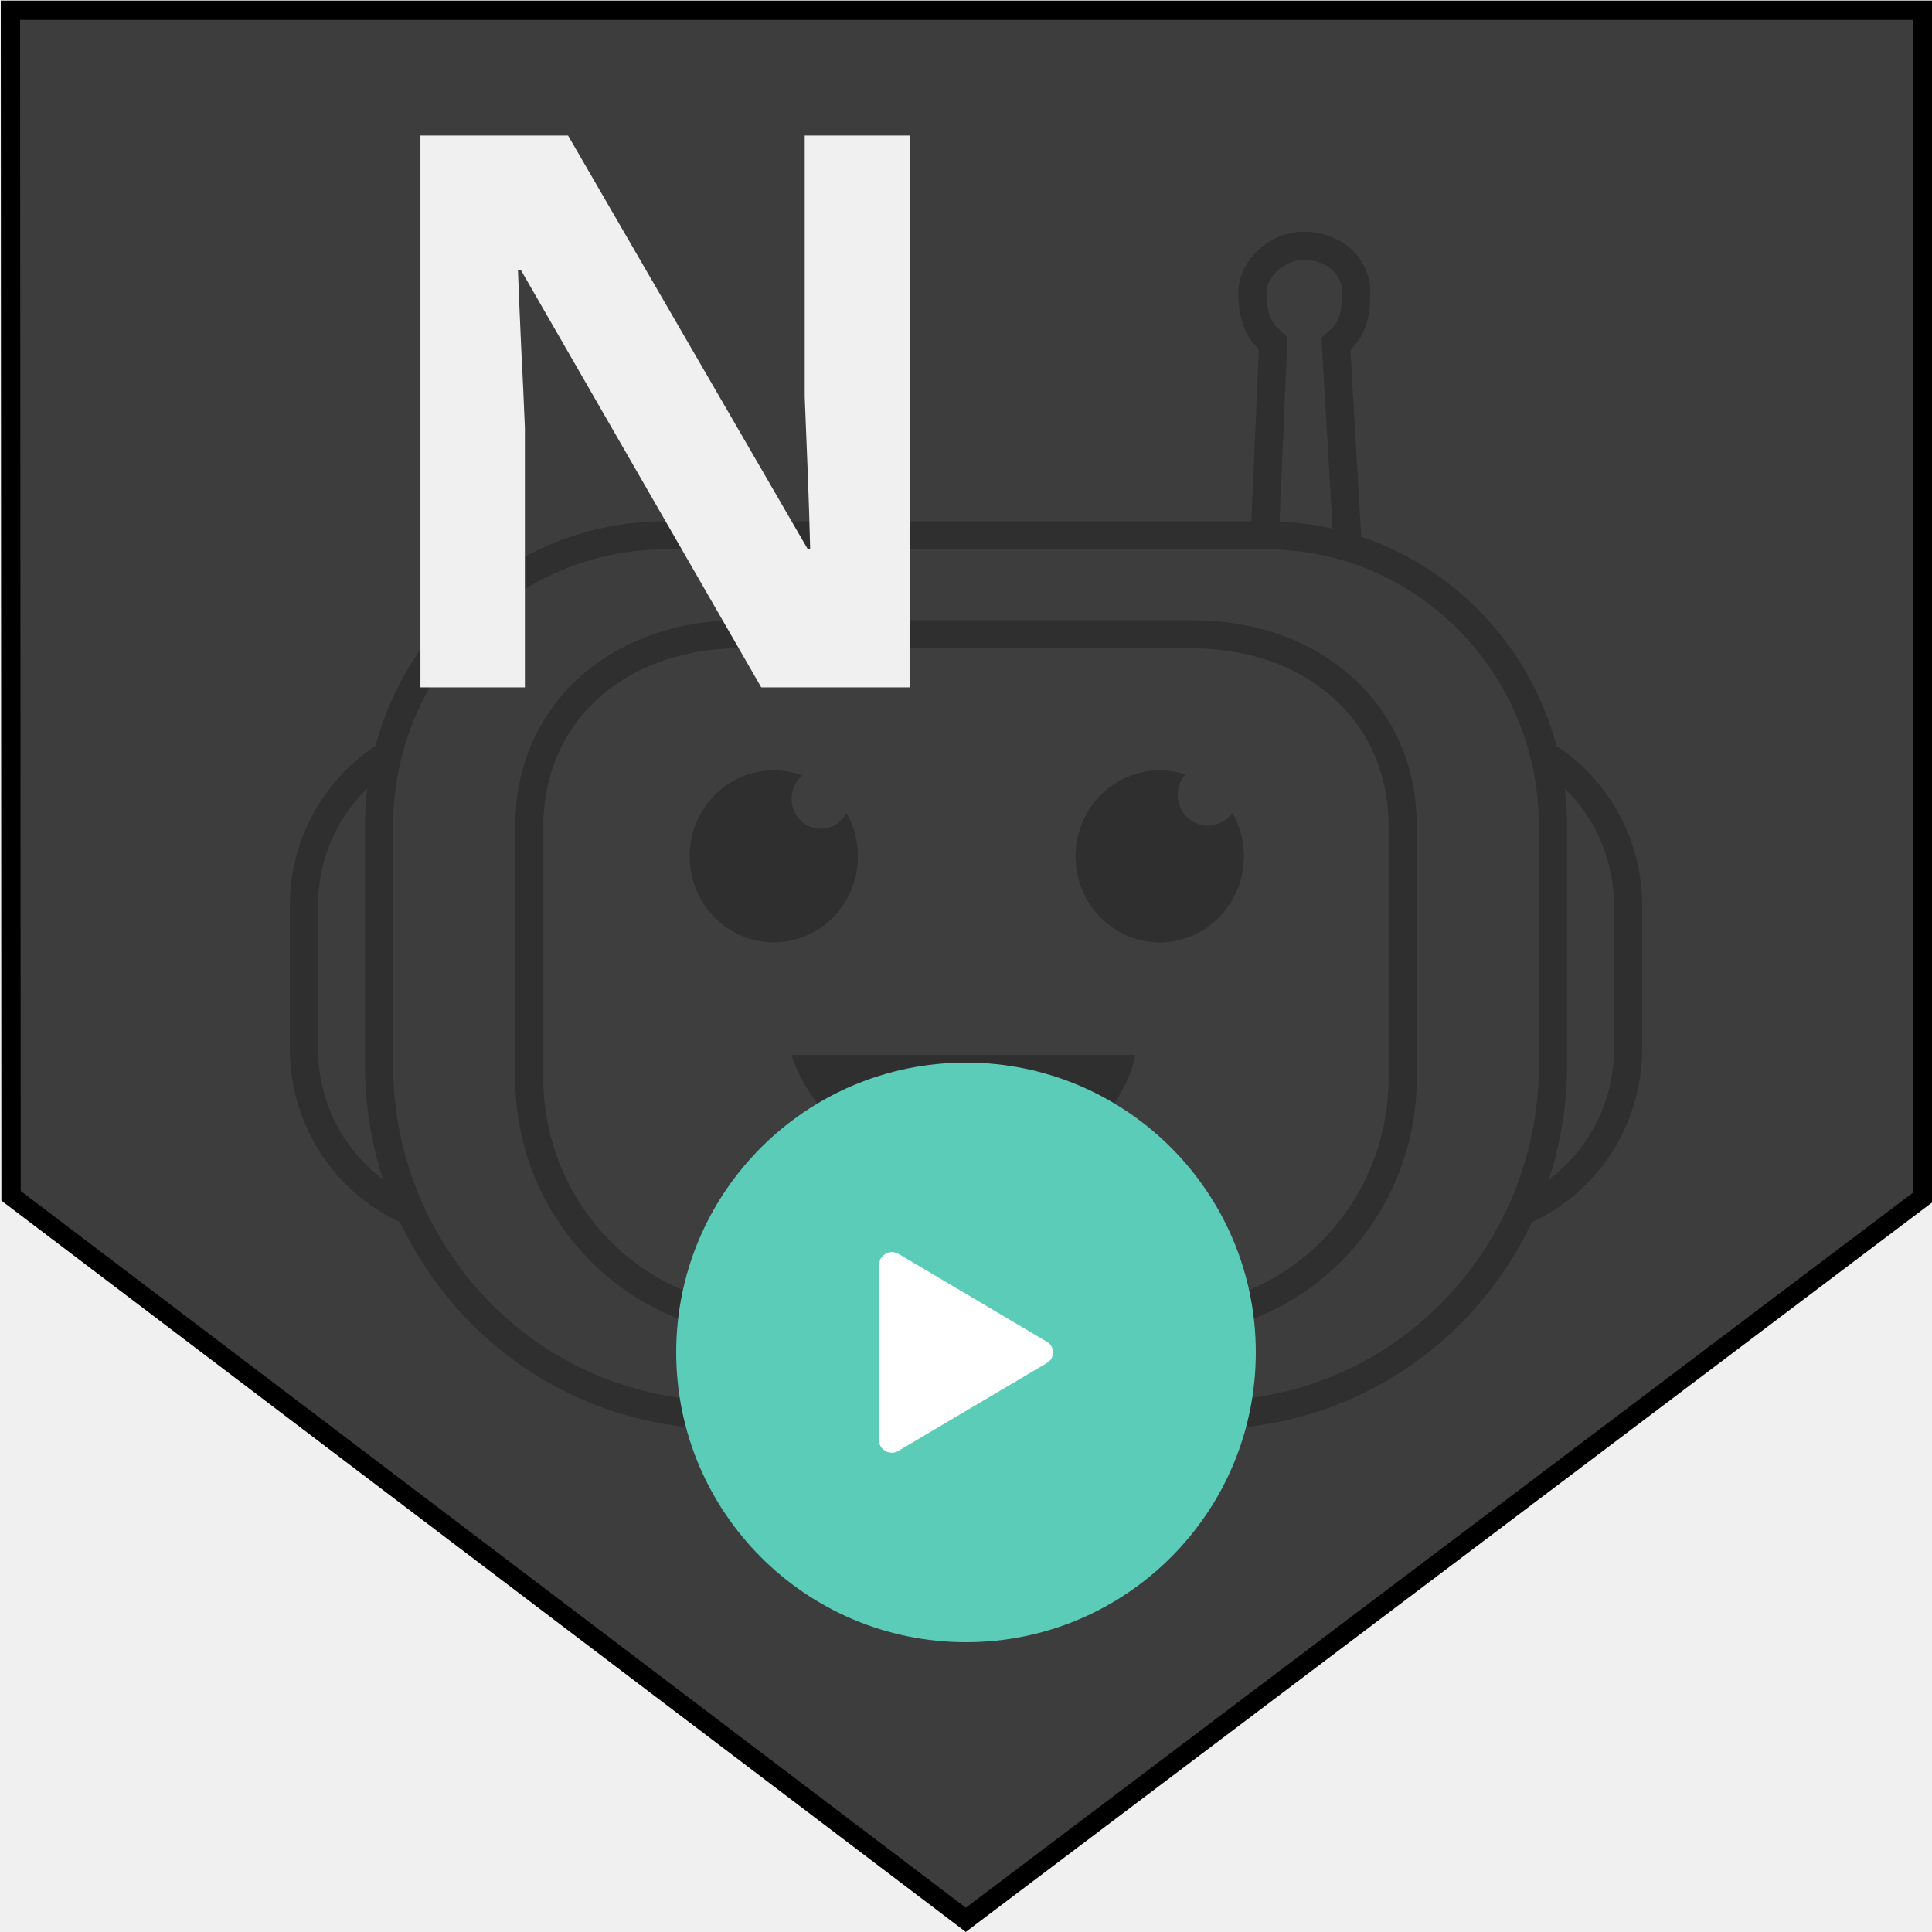
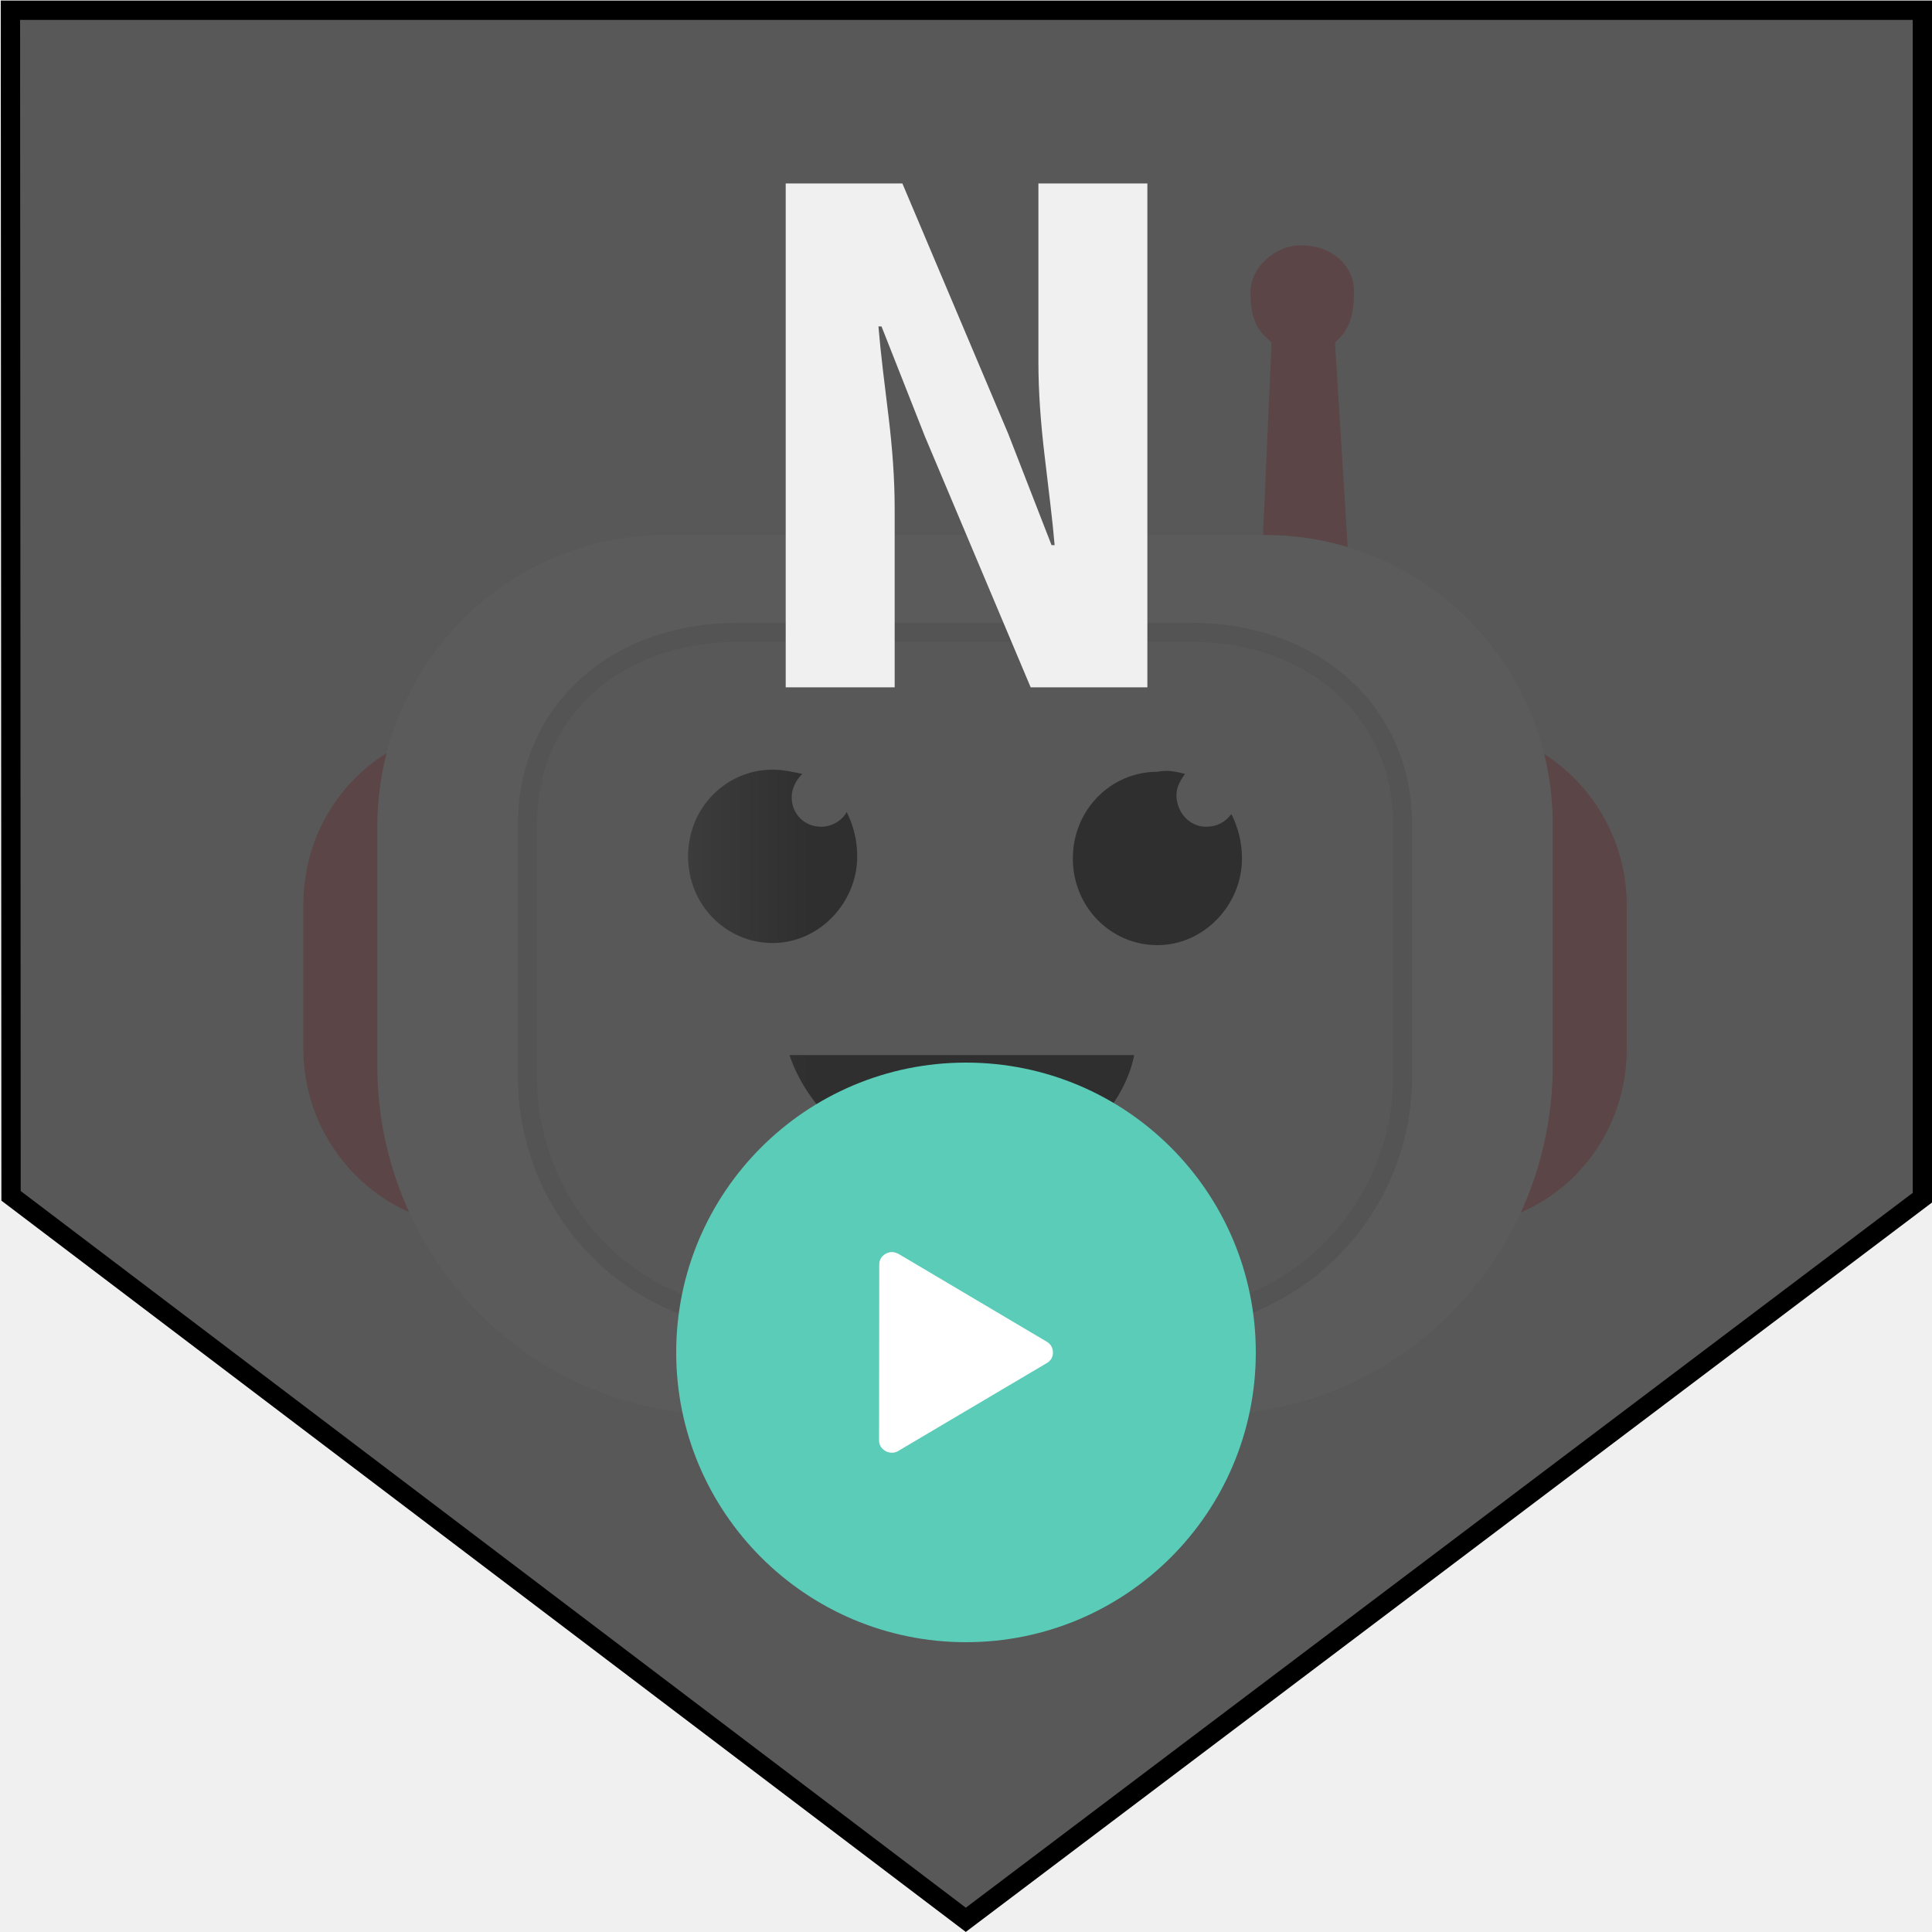
- <svg xmlns="http://www.w3.org/2000/svg" id="svg6" version="1.1" viewBox="0 0 100 100" height="100" width="100">
-   <defs id="defs10" />
-   <g style="fill:none;fill-rule:evenodd;stroke:none;stroke-width:1" transform="matrix(1.09375,0,0,1.093758,15,11.55957)" id="cv-icon">
-     <g transform="translate(0,-3)" id="img/-ava/-4">
-       <g transform="translate(0,2.666667)" id="Group">
-         <path style="fill:#f3f2f1;stroke:#000000;stroke-width:1.333" id="Shape" d="M 50.164,17.373 49.507,6.028 49.746,5.814 c 0.504,-0.453 0.724,-1.151 0.724,-2.206 0,-1.26 -1.083,-2.214 -2.469,-2.214 -1.29,0 -2.447,1.085 -2.447,2.214 0,0.994 0.242,1.714 0.755,2.185 L 46.537,6.002 46.042,17.373 Z m -41.275,6.906 c -4.539,0 -8.222,3.738 -8.222,8.353 v 6.755 c 0,4.615 3.683,8.353 8.222,8.353 H 55.111 c 4.539,0 8.222,-3.738 8.222,-8.353 v -6.755 c 0,-4.615 -3.683,-8.353 -8.222,-8.353 z" />
-         <path style="fill:#f3f2f1;stroke:#000000;stroke-width:1.333" id="path7" d="M 46.222,15.098 H 17.778 c -7.484,0 -13.556,6.161 -13.556,13.765 v 11.298 c 0,8.111 5.786,15.025 13.665,16.339 9.346,1.559 18.879,1.559 28.225,0 7.879,-1.314 13.665,-8.229 13.665,-16.339 V 28.863 c 0,-7.604 -6.071,-13.765 -13.556,-13.765 z" />
-         <path style="fill:#ffffff;stroke:#000000;stroke-width:1.333" id="Rectangle-Copy-4" d="M 42.667,19.776 H 21.333 c -5.774,0 -10,3.703 -10,9.087 v 11.913 c 0,5.867 4.339,10.796 10.076,11.455 7.038,0.808 14.143,0.808 21.181,0 5.737,-0.659 10.076,-5.588 10.076,-11.455 V 28.863 c 0,-5.384 -4.226,-9.087 -10,-9.087 z" />
-         <path style="fill:#000007" id="path10" d="m 23.742,39.686 h 16.271 c 0,0 -0.831,5.412 -8.013,5.412 -6.812,0 -8.258,-5.412 -8.258,-5.412 z m 0.523,-13.222 c -0.319,0.259 -0.523,0.658 -0.523,1.106 0,0.78 0.619,1.412 1.382,1.412 0.527,0 0.985,-0.302 1.218,-0.746 0.345,0.603 0.543,1.304 0.543,2.053 0,2.248 -1.783,4.07 -3.982,4.07 -2.199,0 -3.982,-1.822 -3.982,-4.07 0,-2.248 1.783,-4.07 3.982,-4.07 0.478,0 0.937,0.086 1.362,0.244 z m 18.118,-0.051 c -0.226,0.257 -0.363,0.597 -0.363,0.97 0,0.803 0.637,1.454 1.422,1.454 0.477,0 0.9,-0.241 1.158,-0.609 0.349,0.605 0.549,1.31 0.549,2.063 0,2.248 -1.783,4.07 -3.982,4.07 -2.199,0 -3.982,-1.822 -3.982,-4.07 0,-2.248 1.783,-4.07 3.982,-4.07 0.424,0 0.833,0.068 1.216,0.193 z" />
+ <svg xmlns="http://www.w3.org/2000/svg" width="100%" height="100%" viewBox="0 0 100 100" version="1.1" xml:space="preserve" style="fill-rule:evenodd;clip-rule:evenodd;stroke-miterlimit:10;">
+   <g id="Face" transform="matrix(1.09425,0,0,1.09426,14.934,11.4963)">
+     <path id="ears-and-antenna" d="M50.2,17L49.5,5.7L49.7,5.5C50.2,5 50.4,4.3 50.4,3.3C50.4,2 49.3,1.1 47.9,1.1C46.6,1.1 45.5,2.2 45.5,3.3C45.5,4.3 45.7,5 46.3,5.5L46.5,5.7L46,17L50.2,17ZM8.9,23.9C4.4,23.9 0.7,27.6 0.7,32.3L0.7,39.1C0.7,43.7 4.4,47.5 8.9,47.5L55.1,47.5C59.6,47.5 63.3,43.8 63.3,39.1L63.3,32.3C63.3,27.7 59.6,23.9 55.1,23.9L8.9,23.9Z" style="fill:rgb(255,144,153);" />
+     <path id="external-face" d="M46.2,14.8L17.8,14.8C10.3,14.8 4.2,21 4.2,28.6L4.2,39.9C4.2,48 10,54.9 17.9,56.2C27.2,57.8 36.8,57.8 46.1,56.2C54,54.9 59.8,48 59.8,39.9L59.8,28.5C59.8,20.9 53.7,14.8 46.2,14.8Z" style="fill:white;" />
+     <path id="internal-face" d="M42.7,19.4L21.3,19.4C15.5,19.4 11.3,23.1 11.3,28.5L11.3,40.4C11.3,46.3 15.6,51.2 21.4,51.9C28.4,52.7 35.5,52.7 42.6,51.9C48.3,51.2 52.7,46.3 52.7,40.4L52.7,28.5C52.7,23.1 48.4,19.4 42.7,19.4Z" style="fill:rgb(238,238,238);stroke:rgb(221,221,221);stroke-width:0.9px;" />
+     <path id="eyes-and-mouth" d="M23.7,39.4L40,39.4C40,39.4 39.2,44.8 32,44.8C25.2,44.8 23.7,39.4 23.7,39.4ZM24.3,26.1C24,26.4 23.8,26.8 23.8,27.2C23.8,28 24.4,28.6 25.2,28.6C25.7,28.6 26.2,28.3 26.4,27.9C26.7,28.5 26.9,29.2 26.9,30C26.9,32.2 25.1,34.1 22.9,34.1C20.7,34.1 18.9,32.3 18.9,30C18.9,27.7 20.7,25.9 22.9,25.9C23.4,25.9 23.8,26 24.3,26.1ZM42.4,26.1C42.2,26.4 42,26.7 42,27.1C42,27.9 42.6,28.6 43.4,28.6C43.9,28.6 44.3,28.4 44.6,28C44.9,28.6 45.1,29.3 45.1,30.1C45.1,32.3 43.3,34.2 41.1,34.2C38.9,34.2 37.1,32.4 37.1,30.1C37.1,27.8 38.9,26 41.1,26C41.6,25.9 42,26 42.4,26.1Z" style="fill:url(#_Linear1);" />
+   </g>
+   <path id="path827" d="M0.54,0.53L99.502,0.53L99.502,61.992L49.99,99.369L0.572,61.896L0.54,0.53Z" style="fill:rgb(50,50,50);fill-opacity:0.8;fill-rule:nonzero;stroke:black;stroke-width:1px;stroke-linecap:round;stroke-miterlimit:4;" />
+   <g transform="matrix(1,0,0,1,50.0278,35.577)">
+     <g id="text822">
+       <g transform="matrix(40,0,0,40,-12,0)">
+         <path d="M0.066,-0L0.066,-0.652L0.217,-0.652L0.354,-0.328L0.41,-0.184L0.414,-0.184C0.411,-0.219 0.406,-0.257 0.401,-0.3C0.396,-0.342 0.393,-0.382 0.393,-0.421L0.393,-0.652L0.534,-0.652L0.534,-0L0.383,-0L0.246,-0.325L0.19,-0.467L0.186,-0.467C0.189,-0.431 0.194,-0.392 0.199,-0.351C0.204,-0.31 0.207,-0.27 0.207,-0.231L0.207,-0L0.066,-0Z" style="fill:rgb(240,240,240);fill-rule:nonzero;" />
      </g>
    </g>
  </g>
-   <path id="path827" d="m 0.54,0.53 98.962,-8e-8 -10e-7,61.462 L 49.99,99.369 0.572,61.896 Z" style="display:inline;fill:#323232;fill-opacity:0.941;stroke:#000000;stroke-width:1;stroke-linecap:round;stroke-linejoin:miter;stroke-miterlimit:4;stroke-dasharray:none;stroke-opacity:1" />
-   <text id="text822" y="35.577" x="50.028" style="font-style:normal;font-variant:normal;font-weight:bold;font-stretch:normal;font-size:40px;line-height:1.25;font-family:'Source Code Pro';-inkscape-font-specification:'Source Code Pro Bold';text-align:center;letter-spacing:0px;word-spacing:0px;text-anchor:middle;fill:#f0f0f0;fill-opacity:1;stroke:none" xml:space="preserve">
-     <tspan style="font-style:normal;font-variant:normal;font-weight:bold;font-stretch:normal;font-size:40px;font-family:'Source Code Pro';-inkscape-font-specification:'Source Code Pro Bold';fill:#f0f0f0;fill-opacity:1" y="35.577" x="50.028" id="tspan820">N</tspan>
-   </text>
-   <circle r="15" cy="70" cx="50" id="path814" style="opacity:1;fill:#5accb8;fill-opacity:1;stroke:none;stroke-width:22.5;stroke-linecap:butt;stroke-linejoin:miter;stroke-miterlimit:4;stroke-dasharray:none;stroke-dashoffset:0;stroke-opacity:1;paint-order:normal" />
-   <g style="fill:#ffffff;fill-opacity:1;fill-rule:evenodd;stroke:none;stroke-width:1" transform="matrix(0.6923077,0,0,0.6923333,45.5,64.8075)" id="g4">
-     <g style="fill:#ffffff;fill-opacity:1" id="icon-/-play">
-       <path style="fill:#ffffff;fill-opacity:1" id="listen-button" d="m 0.978,0 c 0.06,0 0.118,0.007 0.173,0.022 0.055,0.015 0.11,0.032 0.166,0.051 0.055,0.02 0.108,0.044 0.158,0.073 L 12.549,6.707 c 0.09,0.049 0.171,0.115 0.241,0.198 0.07,0.083 0.123,0.176 0.158,0.279 C 12.982,7.287 13,7.392 13,7.5 13,7.852 12.85,8.116 12.549,8.293 L 1.459,14.853 c -0.07,0.049 -0.148,0.086 -0.233,0.11 C 1.141,14.988 1.053,15 0.963,15 0.883,15 0.802,14.99 0.722,14.971 0.642,14.951 0.567,14.922 0.497,14.883 0.166,14.697 0,14.423 0,14.061 L 0.015,0.939 c 0,-0.362 0.166,-0.636 0.497,-0.822 C 0.652,0.039 0.807,0 0.978,0 Z" />
+   <circle id="path814" cx="50" cy="70" r="15" style="fill:rgb(90,204,184);" />
+   <g id="g4" transform="matrix(0.692308,0,0,0.692333,45.5,64.8075)">
+     <g id="icon---play">
+       <path id="listen-button" d="M0.978,0C1.038,0 1.096,0.007 1.151,0.022C1.206,0.037 1.261,0.054 1.317,0.073C1.372,0.093 1.424,0.117 1.475,0.147L12.549,6.707C12.639,6.756 12.719,6.822 12.789,6.906C12.86,6.989 12.912,7.082 12.947,7.184C12.982,7.287 13,7.392 13,7.5C13,7.852 12.85,8.116 12.549,8.293L1.459,14.853C1.389,14.902 1.312,14.939 1.226,14.963C1.141,14.988 1.053,15 0.963,15C0.883,15 0.802,14.99 0.722,14.971C0.642,14.951 0.567,14.922 0.497,14.883C0.166,14.697 0,14.423 0,14.061L0.015,0.939C0.015,0.577 0.181,0.303 0.512,0.117C0.652,0.039 0.807,0 0.978,0Z" style="fill:white;" />
    </g>
  </g>
+   <defs>
+     <linearGradient id="_Linear1" x1="0" y1="0" x2="1" y2="0" gradientUnits="userSpaceOnUse" gradientTransform="matrix(5.85936,0,0,5.85936,18.9076,35.3086)">
+       <stop offset="0" style="stop-color:rgb(100,100,100);stop-opacity:1" />
+       <stop offset="1" style="stop-color:rgb(34,34,34);stop-opacity:1" />
+     </linearGradient>
+   </defs>
</svg>
